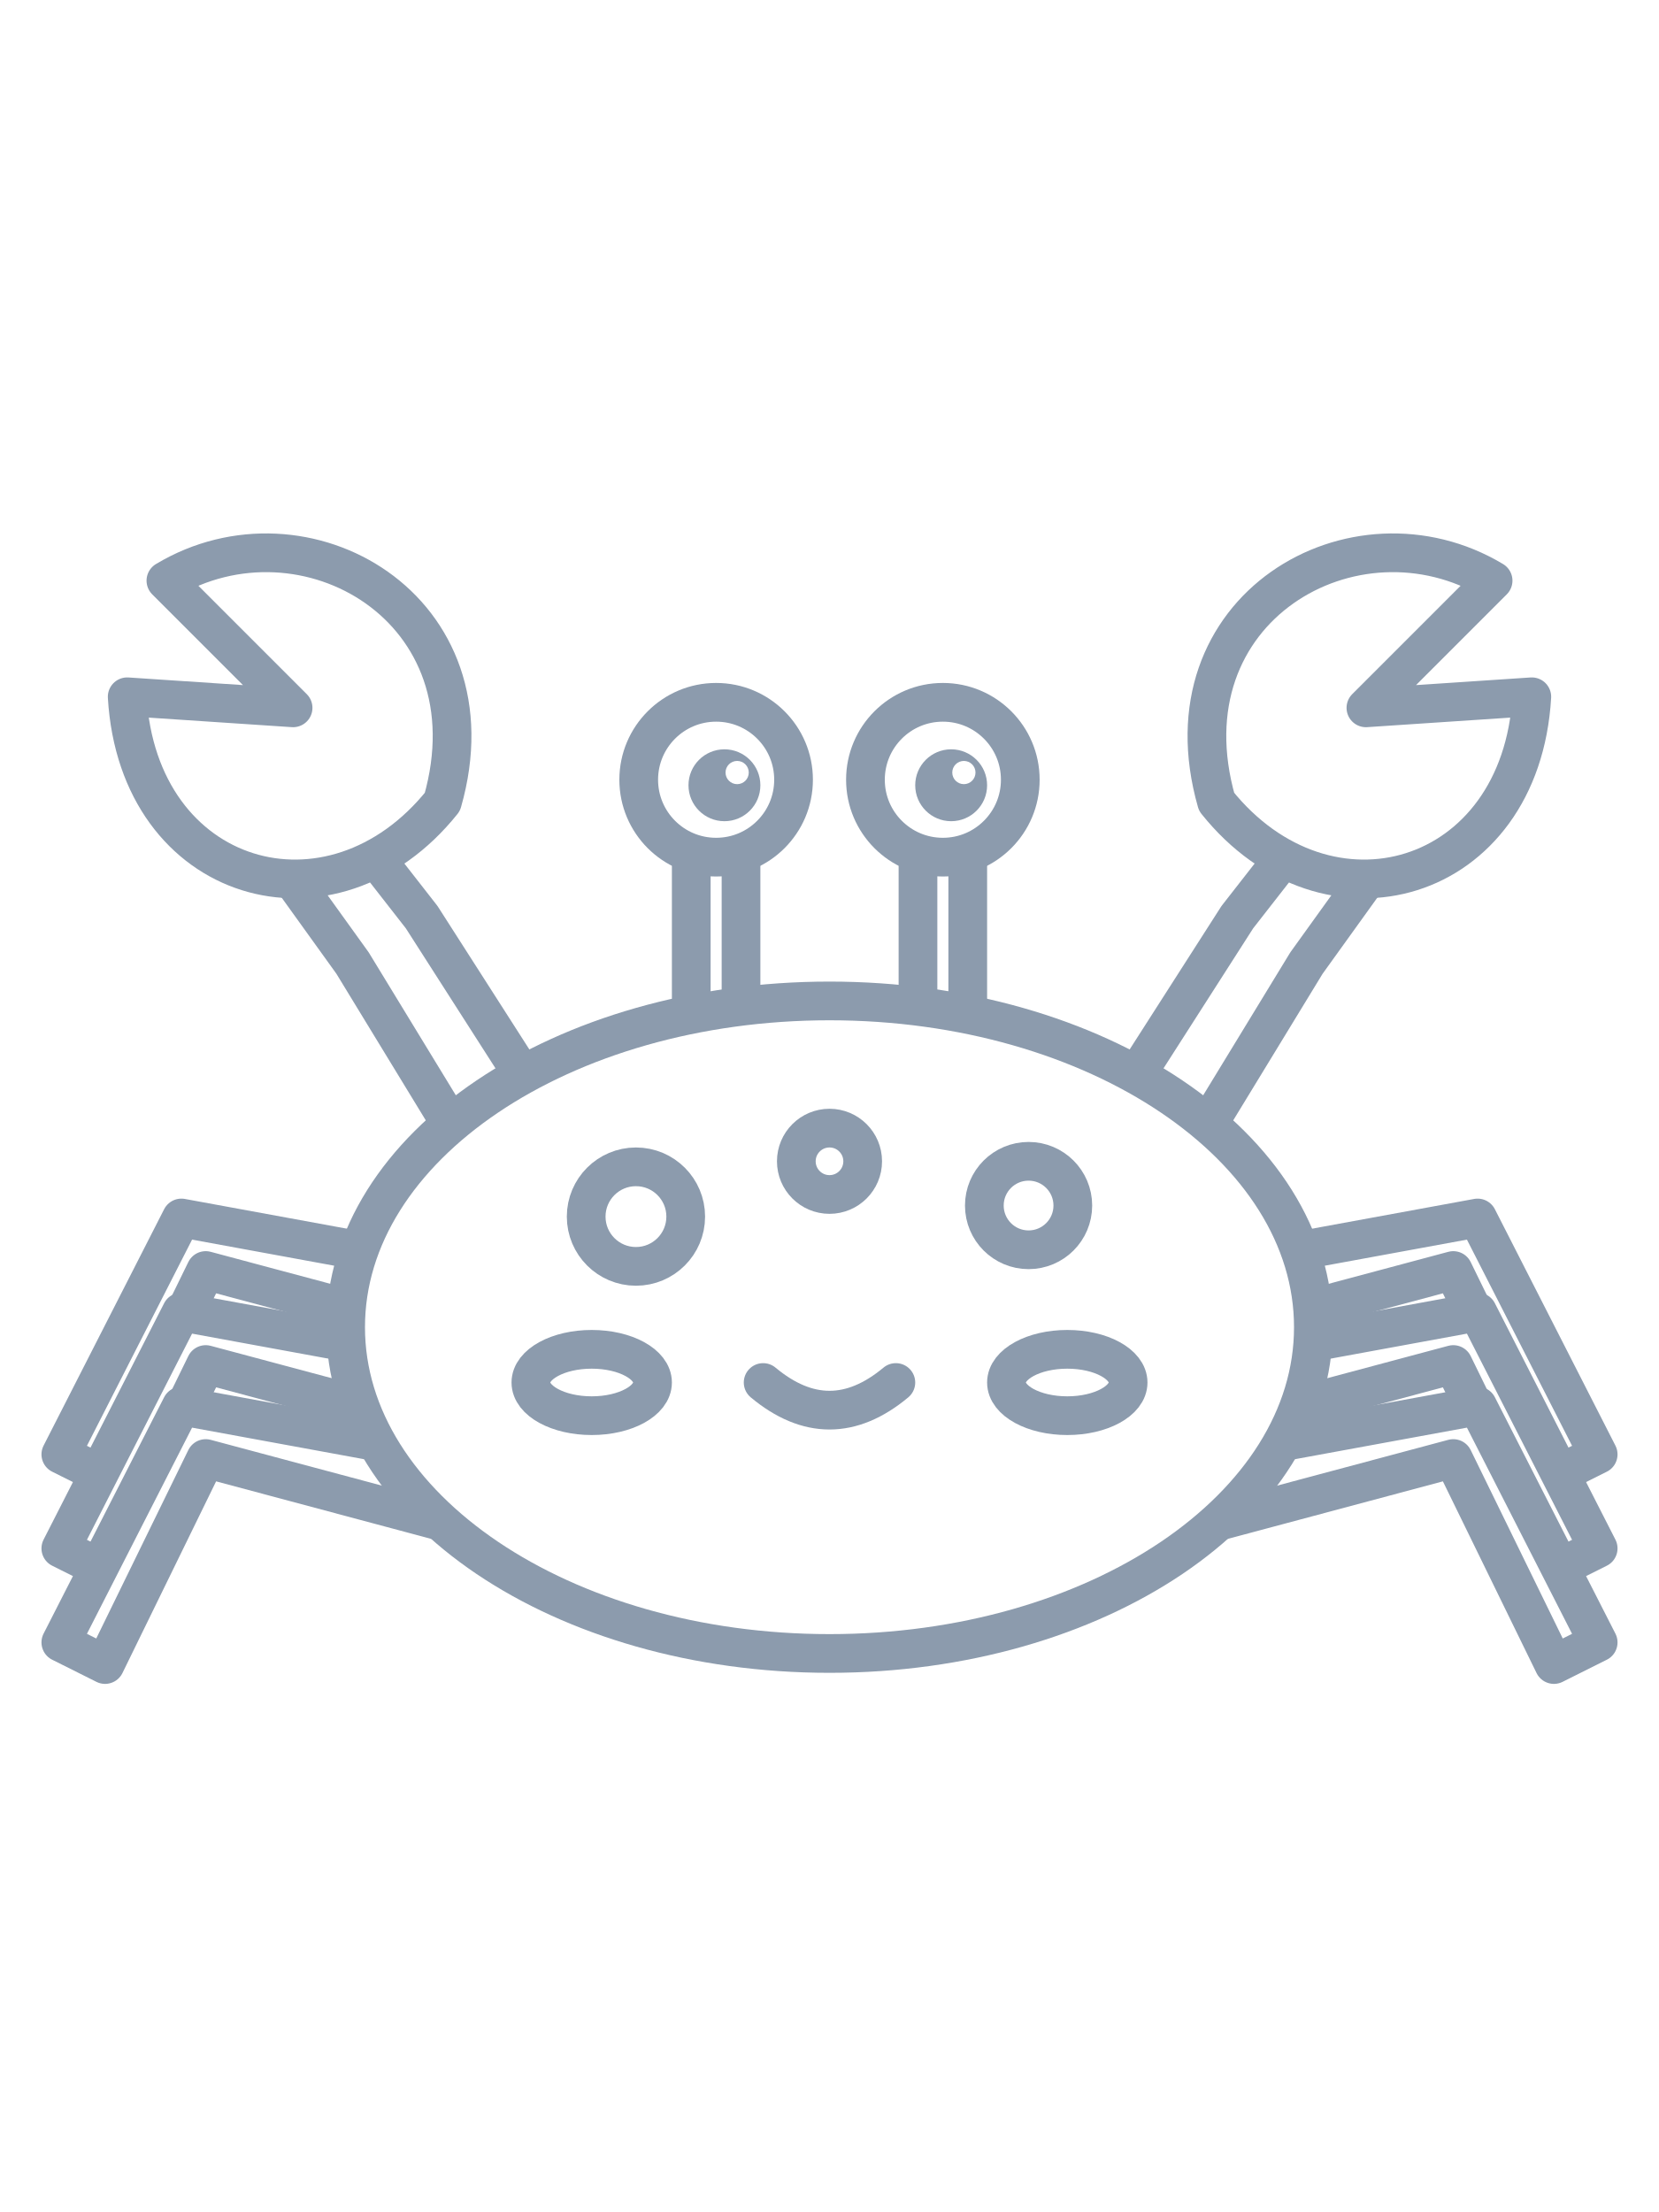
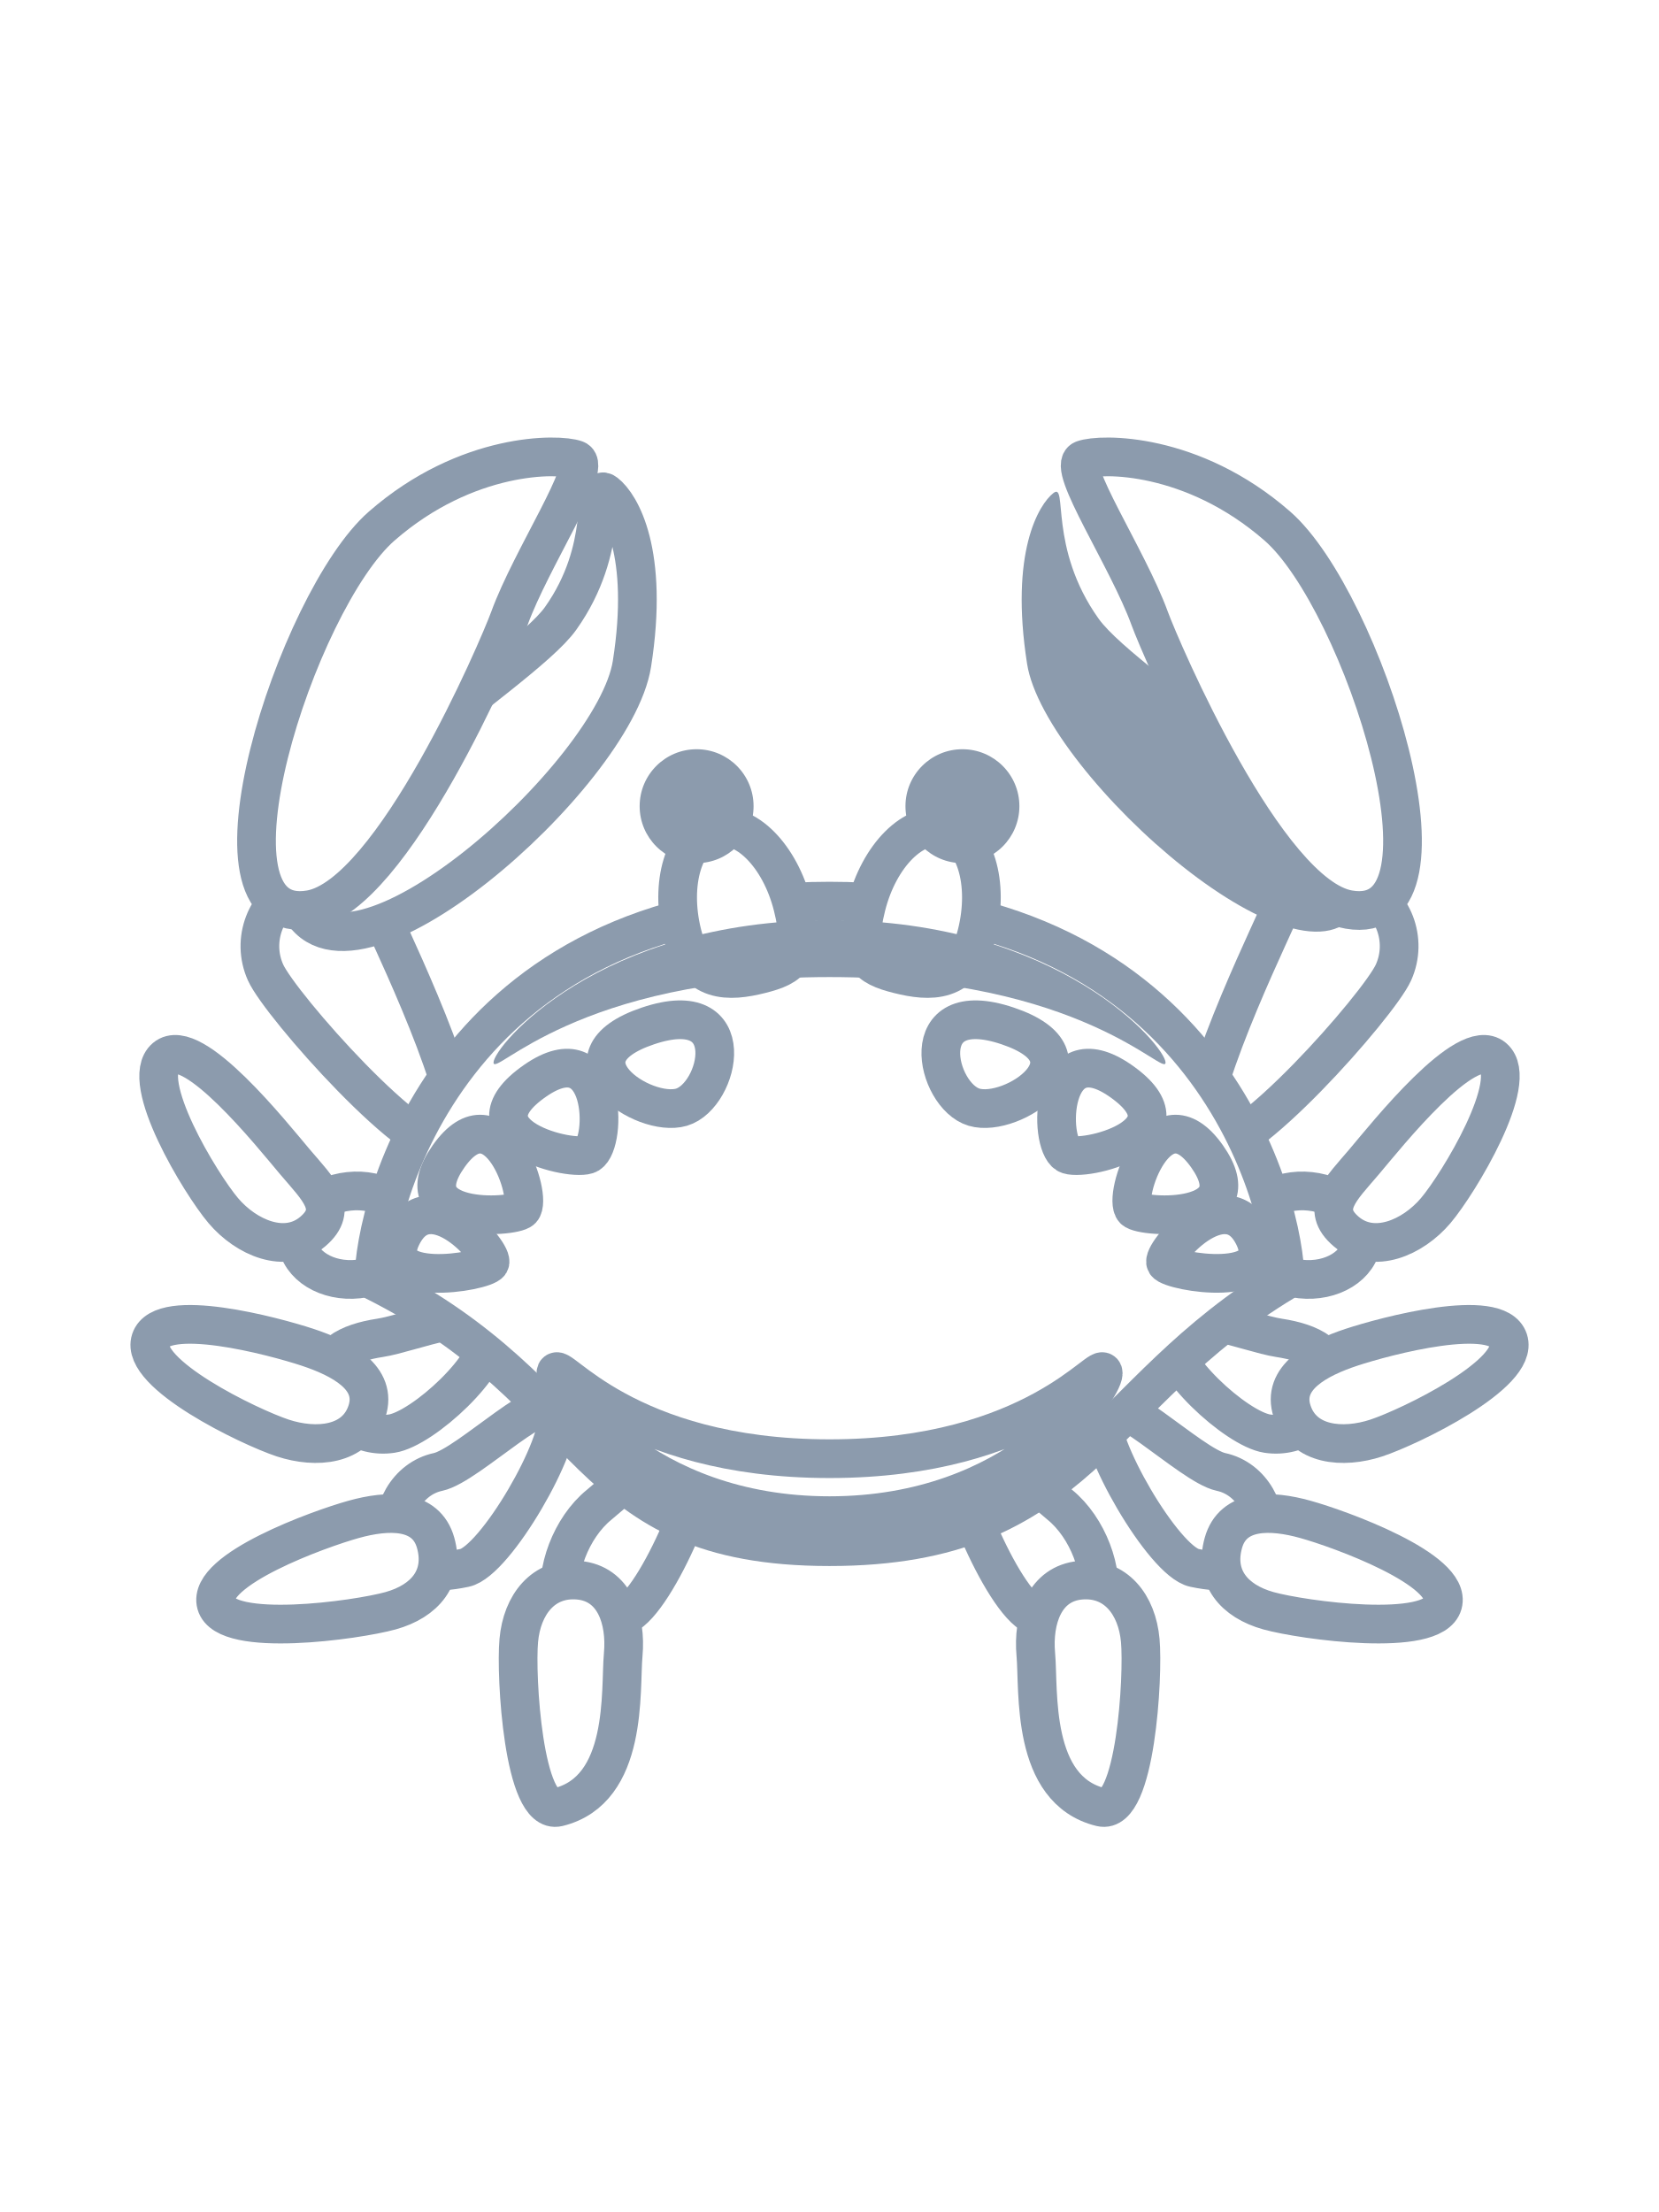
<svg xmlns="http://www.w3.org/2000/svg" width="96" height="128" viewBox="0 0 600 800">
  <defs />
  <rect width="600" height="800" fill="#FFFFFF" />
-   <g fill="#FFFFFF" stroke="#8C9BAD" stroke-width="14" stroke-linejoin="round" stroke-linecap="round">
-     <path d="M162.6 458.3 L65.6 440.5 L22.0 526.0 L38.0 534.0 L74.4 459.5 L157.4 481.7 Z" />
-     <path d="M162.6 492.3 L65.6 474.5 L22.0 560.0 L38.0 568.0 L74.4 493.5 L157.4 515.7 Z" />
-     <path d="M162.6 526.3 L65.6 508.5 L22.0 594.0 L38.0 602.0 L74.4 527.5 L157.4 549.7 Z" />
-     <path d="M442.6 481.7 L525.6 459.5 L562.0 534.0 L578.0 526.0 L534.4 440.5 L437.4 458.3 Z" />
-     <path d="M442.6 515.7 L525.6 493.5 L562.0 568.0 L578.0 560.0 L534.4 474.5 L437.4 492.3 Z" />
-     <path d="M442.6 549.7 L525.6 527.5 L562.0 602.0 L578.0 594.0 L534.4 508.5 L437.4 526.3 Z" />
-     <path d="M203.6 411.5 L152.5 331.7 L121.2 291.6 L98.8 308.4 L127.5 348.3 L176.4 428.5 Z" />
-     <path d="M160 290 C 180 220, 110 180, 60 210 L 106 256 L 46 252 C 50 320, 120 340, 160 290 Z" />
-     <path d="M423.6 428.5 L472.5 348.3 L501.2 308.4 L478.8 291.6 L447.5 331.7 L396.4 411.5 Z" />
-     <path d="M440 290 C 420 220, 490 180, 540 210 L 494 256 L 554 252 C 550 320, 480 340, 440 290 Z" />
-     <rect x="250" y="290" width="18" height="90" rx="8" />
-     <rect x="332" y="290" width="18" height="90" rx="8" />
-     <circle cx="259" cy="282" r="28" />
-     <circle cx="341" cy="282" r="28" />
-     <circle cx="262" cy="284" r="13" fill="#8C9BAD" stroke="none" />
-     <circle cx="266.6" cy="279.4" r="4.2" fill="#FFFFFF" stroke="none" />
-     <circle cx="344" cy="284" r="13" fill="#8C9BAD" stroke="none" />
-     <circle cx="348.6" cy="279.4" r="4.2" fill="#FFFFFF" stroke="none" />
-     <ellipse cx="300" cy="480" rx="175" ry="118" />
-     <circle cx="230" cy="440" r="18" />
-     <circle cx="372" cy="436" r="16" />
-     <circle cx="300" cy="420" r="12" />
-     <ellipse cx="214" cy="500" rx="22" ry="12" />
-     <ellipse cx="386" cy="500" rx="22" ry="12" />
-     <path d="M276 500 Q 300 520 324 500" fill="none" />
+   <g transform="translate(50.00 163.38) scale(13.7336) translate(0.204 -0.166)">
+     <path d="M6.96 20.637c.068.639-.543 1.228-1.368 1.315-.824.089-1.547-.357-1.615-.995-.068-.639.544-1.227 1.368-1.314.824-.089 1.547.356 1.615.994zm2.087 2.717c.125.818-1.756 2.544-2.576 2.669-.819.125-1.584-.438-1.708-1.257-.125-.818.58-1.14 1.398-1.265.819-.124 2.761-.965 2.886-.147zm1.783 2.104c.173.81-1.628 3.927-2.438 4.1-.811.173-1.645.146-1.817-.665-.173-.81.306-1.688 1.116-1.861.81-.174 2.966-2.384 3.139-1.574zm3.853.858c.165.811-1.338 4.354-2.15 4.519-.812.165-1.439.451-1.604-.36-.165-.812.261-1.975 1.006-2.58.644-.523 2.584-2.39 2.748-1.579z" fill="#FFFFFF" stroke="#8C9BAD" stroke-width="1.019" stroke-linejoin="round" stroke-linecap="round" />
+     <path d="M3.925 18.869c.607.715 1.18 1.23.464 1.835-.716.606-1.747.162-2.354-.554-.605-.715-2.239-3.42-1.524-4.025.717-.606 2.809 2.029 3.414 2.744zm.33 4.88c.892.295 1.857.801 1.563 1.691-.294.891-1.328.991-2.219.698-.889-.295-3.772-1.691-3.478-2.581.295-.89 3.244-.102 4.134.192zm1.214 4.532c.905-.253 1.907-.283 2.159.619.252.903-.282 1.535-1.186 1.787-.902.251-4.342.727-4.594-.176-.251-.905 2.718-1.98 3.621-2.23zm4.348 3.188c.084-.937.644-1.669 1.577-1.585.934.085 1.258 1.025 1.173 1.96-.085.934.147 3.562-1.715 4.016-.912.221-1.121-3.46-1.035-4.391zM29.04 20.637c-.068.639.543 1.228 1.367 1.315.824.089 1.547-.357 1.615-.995.068-.639-.544-1.227-1.367-1.314-.824-.089-1.547.356-1.615.994zm-2.087 2.717c-.125.818 1.757 2.544 2.575 2.669.819.125 1.584-.438 1.709-1.257s-.58-1.14-1.398-1.265c-.819-.124-2.761-.965-2.886-.147zm-1.783 2.104c-.173.81 1.628 3.927 2.438 4.1.81.173 1.644.146 1.816-.665.174-.81-.305-1.688-1.115-1.861-.81-.174-2.966-2.384-3.139-1.574zm-3.853.858c-.166.811 1.338 4.354 2.149 4.519.812.165 1.438.451 1.604-.36.164-.812-.262-1.975-1.007-2.58-.642-.523-2.582-2.39-2.746-1.579z" fill="#FFFFFF" stroke="#8C9BAD" stroke-width="1.019" stroke-linejoin="round" stroke-linecap="round" />
+     <path d="M32.075 18.869c-.607.715-1.18 1.23-.465 1.835.716.606 1.747.162 2.354-.554.605-.715 2.239-3.42 1.523-4.025-.715-.606-2.807 2.029-3.412 2.744zm-.33 4.88c-.892.295-1.857.801-1.562 1.691.293.891 1.328.991 2.219.698.889-.295 3.771-1.691 3.477-2.581-.294-.89-3.244-.102-4.134.192zm-1.215 4.532c-.904-.253-1.906-.283-2.158.619-.252.903.282 1.535 1.185 1.787.902.251 4.343.727 4.594-.177.252-.904-2.717-1.979-3.621-2.229zm-4.347 3.188c-.084-.937-.645-1.669-1.577-1.585-.935.085-1.258 1.025-1.173 1.96.084.934-.147 3.562 1.715 4.016.912.221 1.121-3.46 1.035-4.391zM3.148 13.878c-.383-.856.001-1.86.857-2.242.856-.383 1.86.002 2.243.858.381.855 2.651 5.612 1.795 5.994-.855.382-4.513-3.755-4.895-4.61z" fill="#FFFFFF" stroke="#8C9BAD" stroke-width="1.019" stroke-linejoin="round" stroke-linecap="round" />
+     <path d="M3.994 12.034c1.221 2.956 8.341-3.341 8.803-6.281.462-2.939-.308-4.201-.694-4.5-.386-.299.144 1.435-1.187 3.306-1.053 1.482-7.766 5.434-6.922 7.475zm28.858 1.844c.384-.856-.001-1.86-.857-2.242-.857-.383-1.861.002-2.244.858-.381.855-2.65 5.612-1.794 5.994.855.382 4.513-3.755 4.895-4.61z" fill="#FFFFFF" stroke="#8C9BAD" stroke-width="1.019" stroke-linejoin="round" stroke-linecap="round" />
+     <path d="M32.007 12.034c-1.222 2.956-8.341-3.341-8.804-6.281-.461-2.939.309-4.201.694-4.5.386-.299-.144 1.435 1.187 3.306 1.054 1.482 7.766 5.434 6.923 7.475z" fill="#8C9BAD" stroke="none" />
+     <path d="M6 22c0-2 2-10 12-10s12 8 12 10c-5 3-5.373 7-12 7s-6-4-12-7zm-1.677-9.777c-3.153.543-.358-8.141 1.883-10.099C8.446.166 10.863.207 11.321.374s-1.174 2.595-1.75 4.178c-.293.803-3.072 7.296-5.248 7.671zm27.354 0c3.152.543.358-8.141-1.882-10.099C27.555.166 25.139.207 24.68.374c-.459.167 1.174 2.595 1.75 4.178.293.803 3.071 7.296 5.247 7.671z" fill="#FFFFFF" stroke="#8C9BAD" stroke-width="1.019" stroke-linejoin="round" stroke-linecap="round" />
+     <path d="M17.032 12.136c.335 1.339-.045 1.588-.849 1.789-.804.201-1.727.278-2.061-1.061-.335-1.339.045-2.588.849-2.789.803-.201 1.726.721 2.061 2.061zm4.846.728c-.335 1.34-1.258 1.262-2.061 1.061-.804-.201-1.184-.45-.849-1.789.335-1.34 1.258-2.262 2.062-2.061.803.2 1.183 1.449.848 2.789z" fill="#FFFFFF" stroke="#8C9BAD" stroke-width="1.019" stroke-linejoin="round" stroke-linecap="round" />
+     <circle cx="14.5" cy="9.5" r="1.5" fill="#8C9BAD" stroke="none" />
+     <circle cx="21.5" cy="9.5" r="1.5" fill="#8C9BAD" stroke="none" />
+     <path d="M9.053 21.529c-.14.236-3.053.732-2.303-.731s2.443.497 2.303.731z" fill="#FFFFFF" stroke="#8C9BAD" stroke-width="1.019" stroke-linejoin="round" stroke-linecap="round" />
+     <path d="M9.891 20.124c-.218.225-3.188.391-1.922-1.404 1.265-1.793 2.234 1.082 1.922 1.404z" fill="#FFFFFF" stroke="#8C9BAD" stroke-width="1.019" stroke-linejoin="round" stroke-linecap="round" />
+     <path d="M11.657 18.66c-.378.231-3.471-.501-1.407-1.932 1.872-1.296 1.906 1.626 1.407 1.932z" fill="#FFFFFF" stroke="#8C9BAD" stroke-width="1.019" stroke-linejoin="round" stroke-linecap="round" />
+     <path d="M14.102 17.427c-1.008.299-3.378-1.302-.881-2.141 2.498-.839 1.889 1.842.881 2.141zm12.754 4.102c.141.235 3.053.731 2.303-.731-.75-1.463-2.443.497-2.303.731z" fill="#FFFFFF" stroke="#8C9BAD" stroke-width="1.019" stroke-linejoin="round" stroke-linecap="round" />
+     <path d="M26.019 20.124c.218.225 3.188.391 1.922-1.404-1.266-1.793-2.235 1.082-1.922 1.404z" fill="#FFFFFF" stroke="#8C9BAD" stroke-width="1.019" stroke-linejoin="round" stroke-linecap="round" />
+     <path d="M24.253 18.66c.378.231 3.471-.501 1.406-1.932-1.872-1.296-1.906 1.626-1.406 1.932z" fill="#FFFFFF" stroke="#8C9BAD" stroke-width="1.019" stroke-linejoin="round" stroke-linecap="round" />
+     <path d="M21.808 17.427c1.008.299 3.378-1.302.881-2.141-2.499-.839-1.89 1.842-.881 2.141z" fill="#FFFFFF" stroke="#8C9BAD" stroke-width="1.019" stroke-linejoin="round" stroke-linecap="round" />
+     <path d="M26.849 16.25c0 .414-2.189-2.25-8.849-2.25-6.661 0-8.848 2.664-8.848 2.25 0-.414 2.754-3.75 8.848-3.75 6.094 0 8.849 3.336 8.849 3.75z" fill="#8C9BAD" stroke="none" />
+     <path d="M10.793 24.433c0-.414 1.782 2.25 7.207 2.25s7.208-2.664 7.208-2.25c0 .414-2.244 3.75-7.208 3.75s-7.207-3.336-7.207-3.75z" fill="#FFFFFF" stroke="#8C9BAD" stroke-width="1.019" stroke-linejoin="round" stroke-linecap="round" />
  </g>
</svg>
